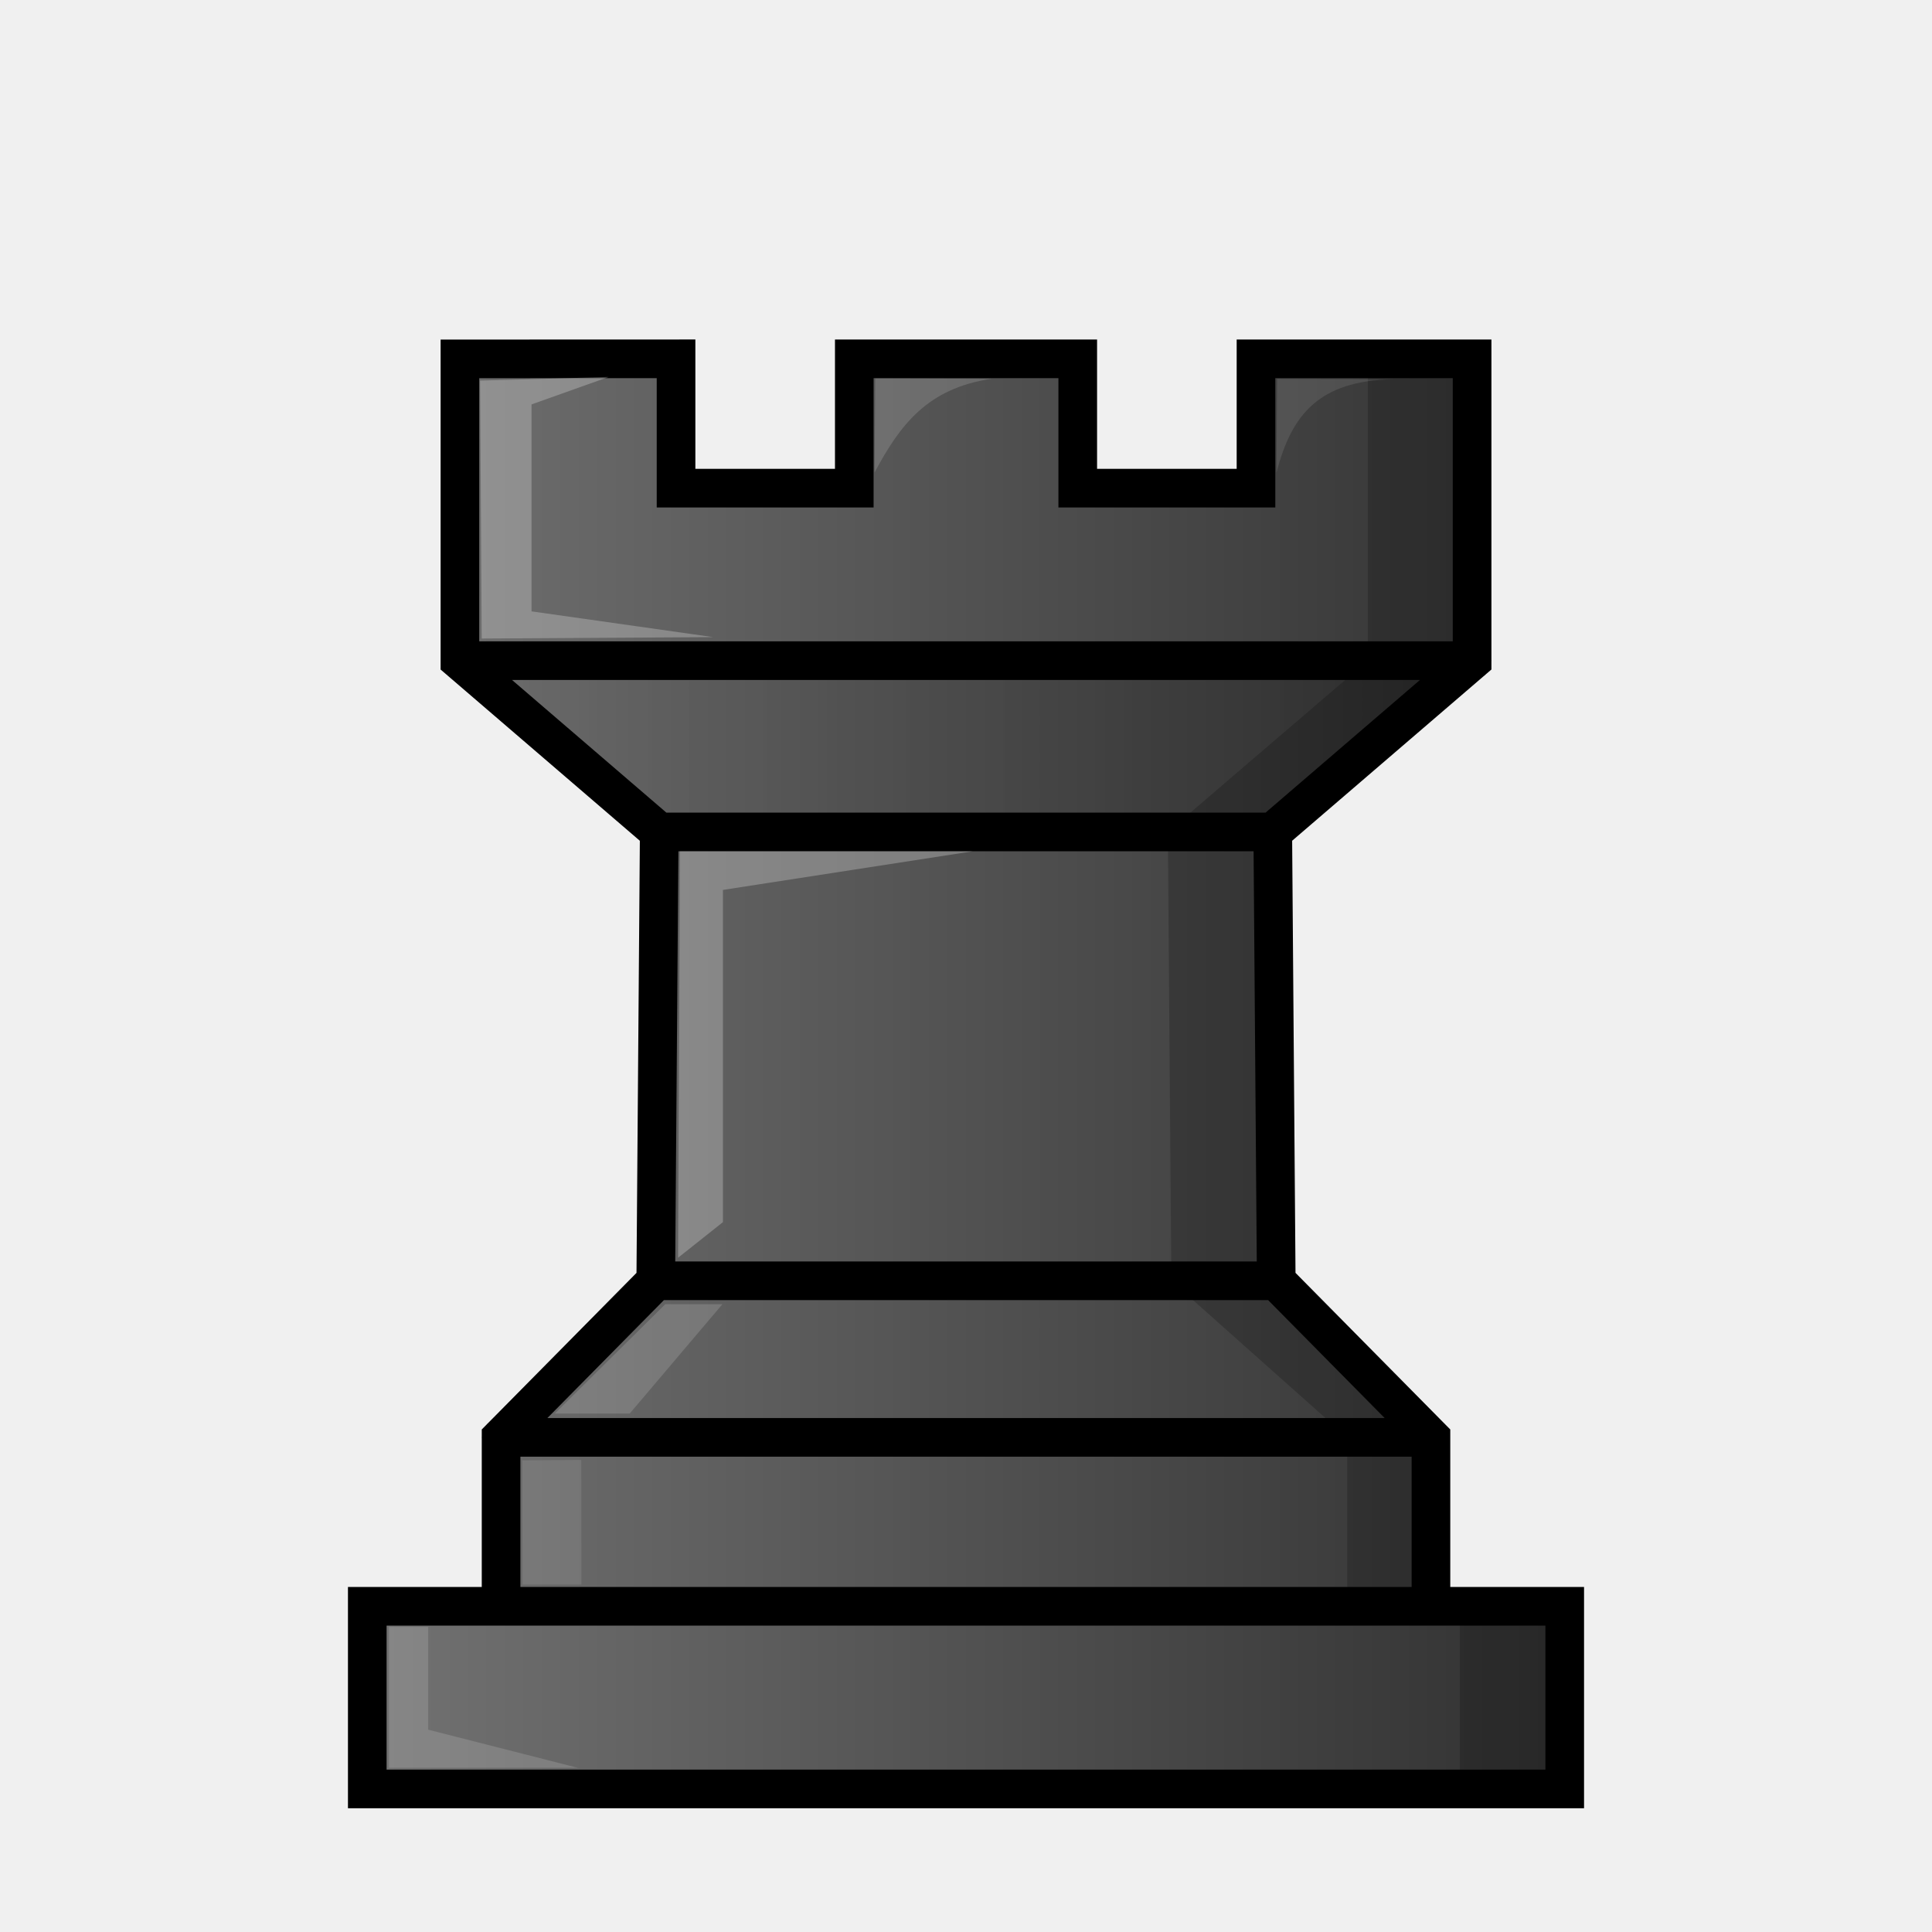
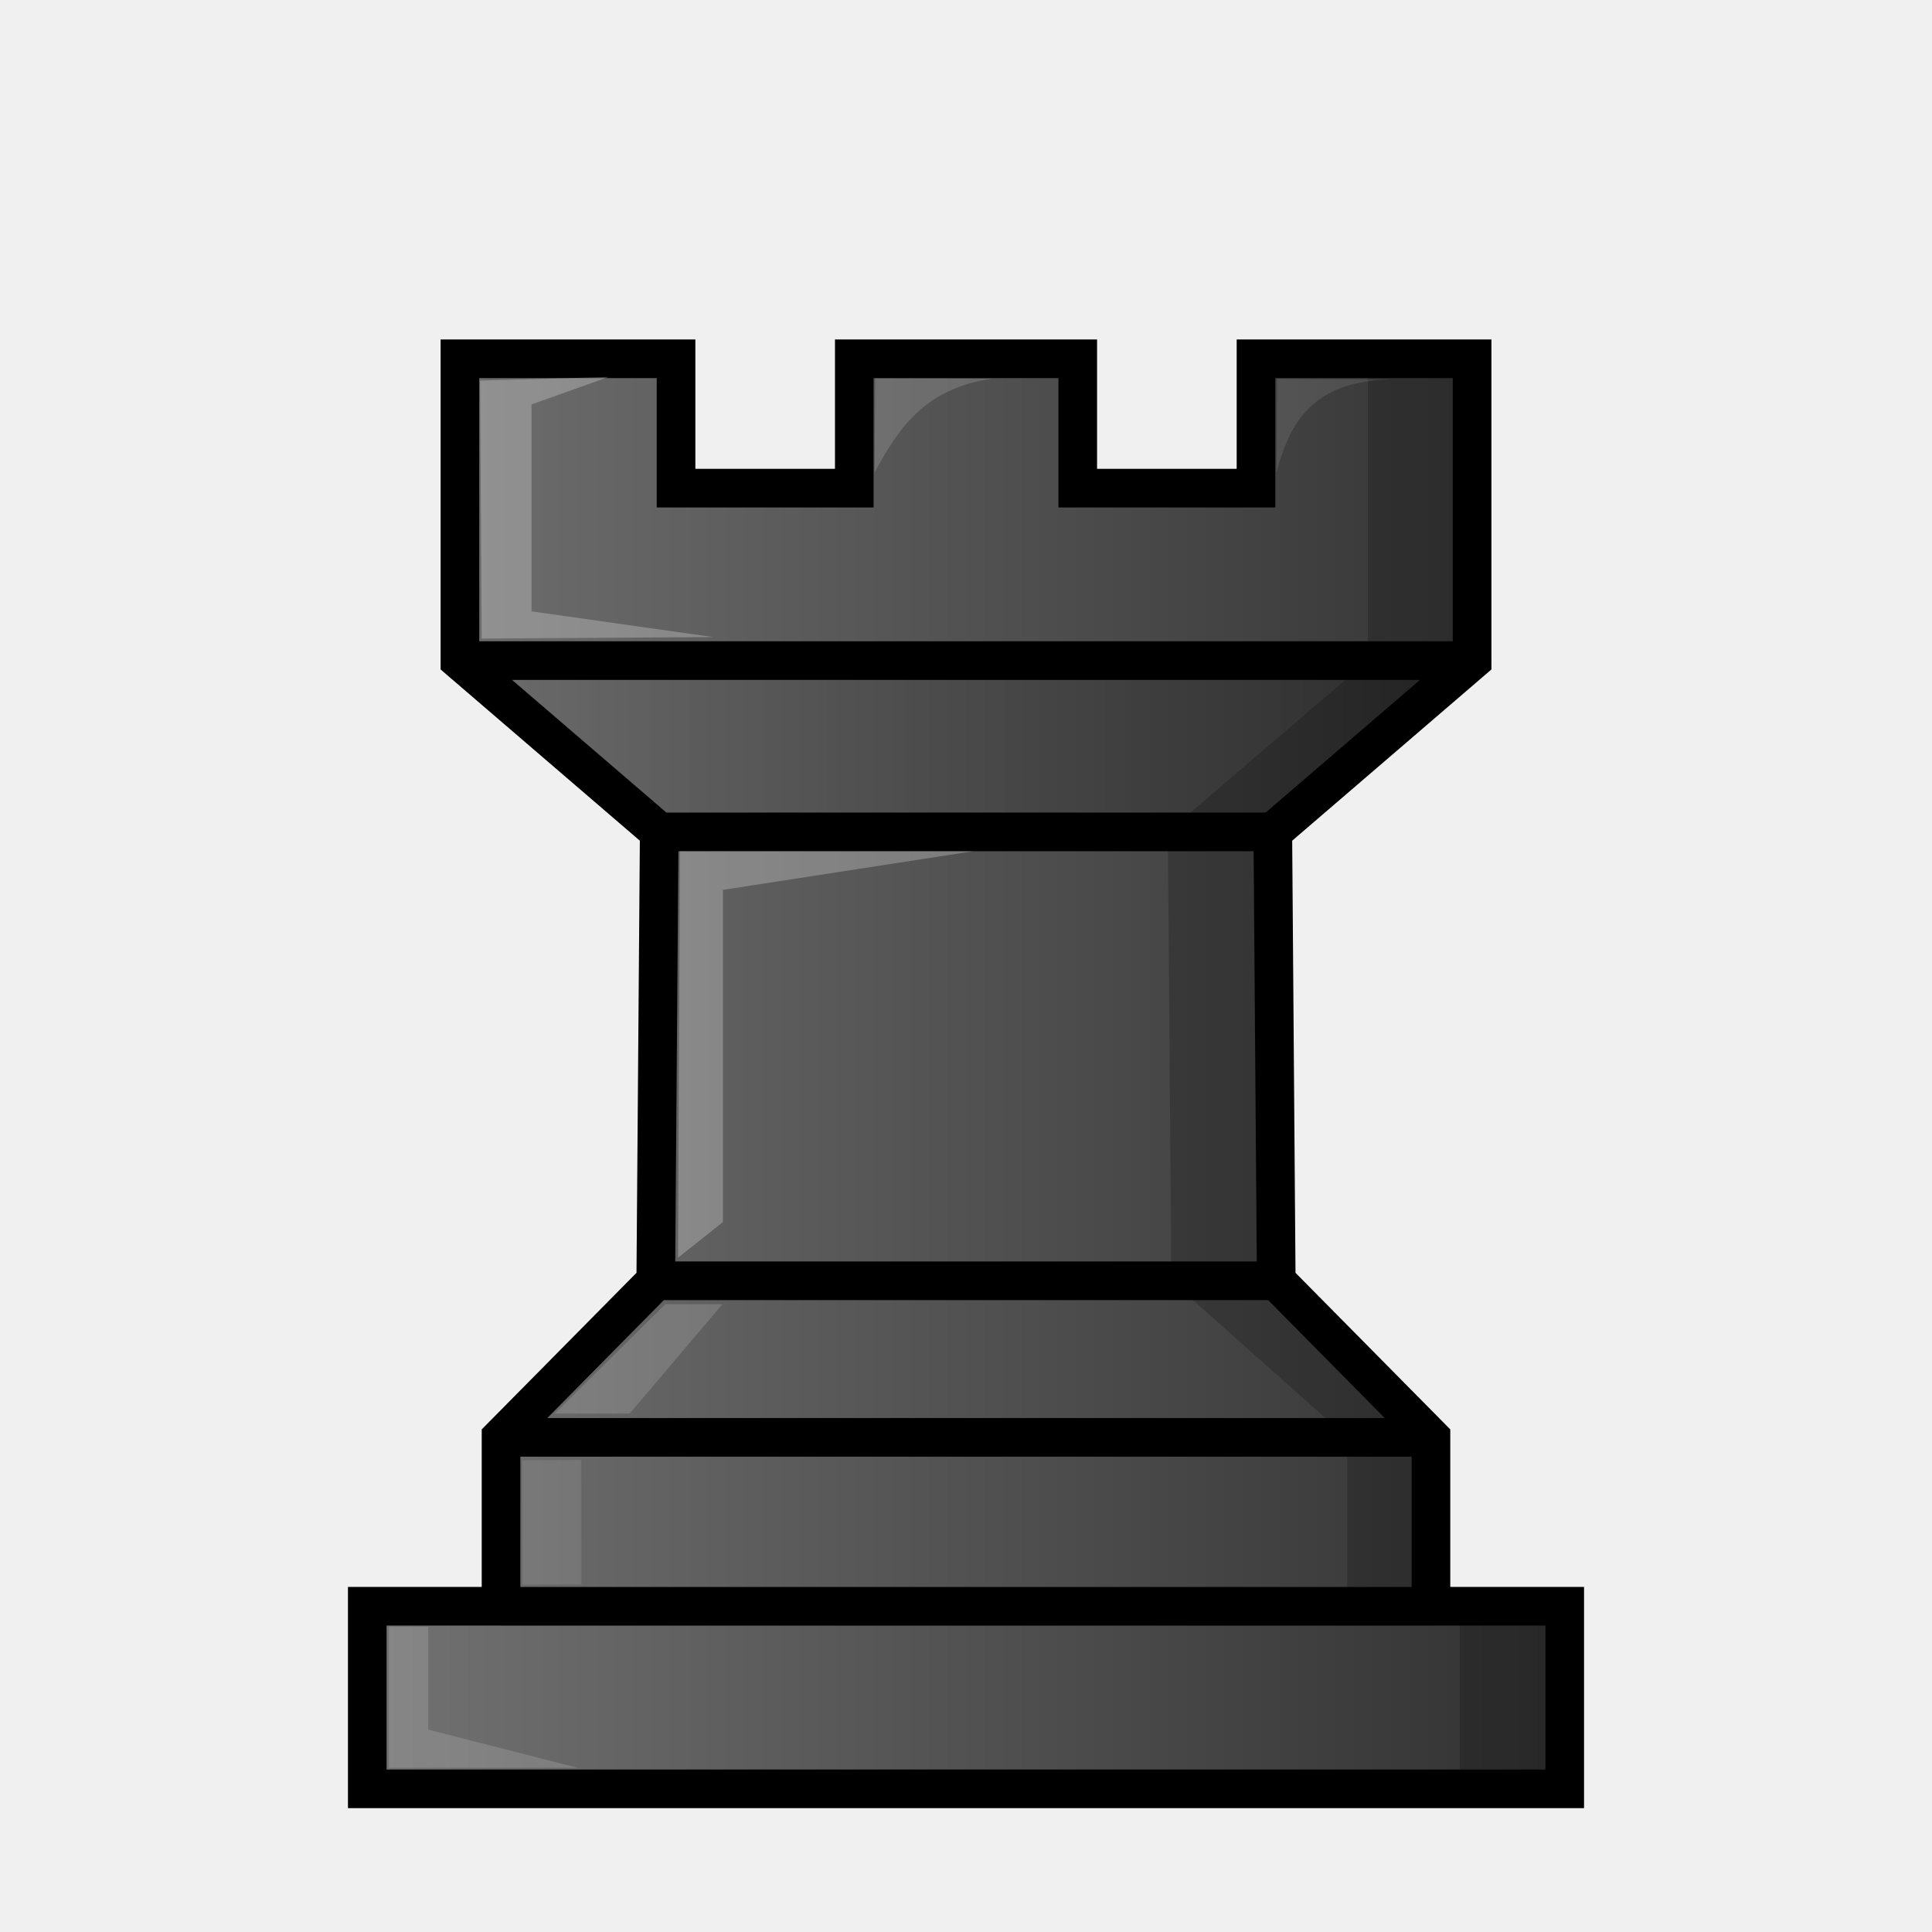
- <svg xmlns="http://www.w3.org/2000/svg" width="50mm" height="50mm" clip-rule="evenodd" fill-rule="evenodd" image-rendering="optimizeQuality" shape-rendering="geometricPrecision" text-rendering="geometricPrecision" viewBox="0 0 50 50">
+ <svg xmlns="http://www.w3.org/2000/svg" width="50mm" height="50mm" clip-rule="evenodd" fill-rule="evenodd" image-rendering="optimizeQuality" shape-rendering="geometricPrecision" text-rendering="geometricPrecision" version="1.1" viewBox="0 0 50 50">
  <defs>
-     <linearGradient id="a" x1="9.005" x2="40.995" y1="26.762" y2="26.762" gradientTransform="translate(0 1.029)" gradientUnits="userSpaceOnUse">
-       <stop stop-color="#737373" offset="0" />
-       <stop stop-color="#303030" offset="1" />
+     <linearGradient id="linearGradient2472-2" x1="9.241" x2="40.761" y1="27.266" y2="27.266" gradientTransform="matrix(1.0155 0 0 1.0103 -.38852 .48153)" gradientUnits="userSpaceOnUse">
+       <stop stop-color="#635f5e" offset="0" />
+       <stop stop-color="#131111" style="stop-color:#1f1f1f" offset="1" />
    </linearGradient>
-     <linearGradient id="j" x1="-36.133" x2="-9.938" y1="-313.97" y2="-313.97" gradientTransform="matrix(-1 0 0 1 1.964 333.28)" gradientUnits="userSpaceOnUse">
-       <stop offset="0" />
-       <stop offset="1" stop-opacity="0" />
+     <linearGradient id="linearGradient2360-1" x1="9.005" x2="40.995" y1="26.762" y2="26.762" gradientTransform="translate(-.00047 1.0289)" gradientUnits="userSpaceOnUse">
+       <stop stop-color="#635f5e" style="stop-color:#737373" offset="0" />
+       <stop stop-color="#131111" style="stop-color:#303030" offset="1" />
+     </linearGradient>
+     <linearGradient id="linearGradient1718" x1="-36.133" x2="-9.938" y1="-313.97" y2="-313.97" gradientTransform="matrix(-1 0 0 1 1.964 333.28)" gradientUnits="userSpaceOnUse">
+       <stop style="stop-color:#000000" offset="0" />
+       <stop style="stop-color:#000000;stop-opacity:0" offset="1" />
    </linearGradient>
  </defs>
-   <path d="M12.973 41.57h24.121m-24.127-4.371h24.066m-20.061-4.052H33.03M17.062 21.53h15.879m-21.038-4.432h26.196m-26.196-7.81v7.81l5.158 4.433-.09 11.618-4.003 4.051v4.371H9.505v4.726h30.99V41.57h-3.462V37.2l-4.004-4.052-.09-11.618 5.159-4.433v-7.81h-5.593v3.347h-4.613V9.286h-5.783v3.348h-4.613V9.286z" fill="url(#a)" stroke="#000" stroke-linecap="round" />
-   <path transform="matrix(1.031 0 0 1.0112 -12.232 280.67)" d="M46.199-268.38v7.725l-5.02 4.386.089 11.489 4.413 4.006v4.323h2.829v4.673h2.632v-4.673h-3.358v-4.322L43.9-244.78l-.088-11.492 5.002-4.383v-7.725z" filter="url(#b)" opacity=".2" style="mix-blend-mode:normal" />
-   <path d="M12.466 16.525l-.041-6.675 3.328-.095-1.997.711v5.356l4.704.667z" style="mix-blend-mode:normal" fill="#fff" filter="url(#c)" opacity=".25" />
-   <path d="M17.596 22.031h7.58l-6.467 1v8.598l-1.161.922z" opacity=".25" style="mix-blend-mode:normal" fill="#fff" filter="url(#d)" />
-   <path d="M14.358 36.582l2.86-2.83h1.479l-2.4 2.83z" opacity=".15" style="mix-blend-mode:normal" fill="#fff" filter="url(#e)" />
-   <path d="M13.518 37.794l.005 3.214h1.524l-.003-3.225z" opacity=".1" style="mix-blend-mode:normal" fill="#fff" filter="url(#f)" />
-   <path d="M10.067 42.104h1.015v2.66l3.872.987h-4.887z" opacity=".15" style="mix-blend-mode:normal" fill="#fff" filter="url(#g)" />
-   <path d="M22.651 9.794l-.017 2.433c.658-1.23 1.363-2.176 3.026-2.424z" style="mix-blend-mode:normal" fill="#fff" filter="url(#h)" opacity=".15" />
-   <path d="M33.051 9.807l-.017 2.433c.388-1.52 1.111-2.39 3.026-2.425z" style="mix-blend-mode:normal" fill="#fff" filter="url(#i)" opacity=".1" />
-   <path d="M38.098 17.097H11.903l5.16 4.433H32.94z" fill="url(#j)" opacity=".2" />
+   <path d="m12.973 41.57h24.121m-24.127-4.371h24.066m-20.061-4.052h16.058m-15.968-11.618h15.879m-21.038-4.433h26.196m-26.196-7.811v7.811l5.158 4.433-0.09 11.618-4.004 4.051v4.371h-3.462v4.726h30.99v-4.726h-3.462v-4.371l-4.004-4.051-0.089-11.618 5.158-4.433v-7.811h-5.593v3.348h-4.613v-3.348h-5.783v3.348h-4.613v-3.348z" clip-rule="evenodd" fill="url(#linearGradient2472-2)" fill-rule="evenodd" image-rendering="optimizeQuality" shape-rendering="geometricPrecision" stroke="#000000" stroke-linecap="round" style="fill:url(#linearGradient2360-1)" />
+   <path transform="matrix(1.031 0 0 1.0112 -12.232 280.67)" d="m46.199-268.38v7.725l-5.02 4.386 0.089 11.489 4.413 4.007 5.16e-4 5.4e-4 -4.32e-4 4.322h2.828v4.673h2.632v-4.673h-3.358l4.32e-4 -4.322-5.17e-4 -5.4e-4 -3.883-4.007-0.089-11.492 5.003-4.383v-7.725z" clip-rule="evenodd" fill-rule="evenodd" image-rendering="optimizeQuality" opacity=".25" shape-rendering="geometricPrecision" style="mix-blend-mode:normal;opacity:.2" />
+   <path d="m12.466 16.525-0.041-6.675 3.328-0.095-1.997 0.711v5.356l4.705 0.666z" style="clip-rule:evenodd;fill-rule:evenodd;fill:#ffffff;image-rendering:optimizeQuality;mix-blend-mode:normal;opacity:.25;shape-rendering:geometricPrecision" />
+   <path d="m17.596 22.031h7.58l-6.468 0.999v8.598l-1.161 0.922z" opacity=".9" style="clip-rule:evenodd;fill-rule:evenodd;fill:#ffffff;image-rendering:optimizeQuality;mix-blend-mode:normal;opacity:.25;shape-rendering:geometricPrecision" />
+   <path d="m14.358 36.582 2.86-2.83h1.479l-2.401 2.83z" opacity=".7" style="clip-rule:evenodd;fill-rule:evenodd;fill:#ffffff;image-rendering:optimizeQuality;mix-blend-mode:normal;opacity:.15;shape-rendering:geometricPrecision" />
+   <path d="m13.518 37.794 0.005 3.214h1.524l-0.003-3.225z" opacity=".7" style="clip-rule:evenodd;fill-rule:evenodd;fill:#ffffff;image-rendering:optimizeQuality;mix-blend-mode:normal;opacity:.1;shape-rendering:geometricPrecision" />
+   <path d="m10.067 42.104h1.015v2.659l3.872 0.988h-4.887z" opacity=".7" style="clip-rule:evenodd;fill-rule:evenodd;fill:#ffffff;image-rendering:optimizeQuality;mix-blend-mode:normal;opacity:.15;shape-rendering:geometricPrecision" />
+   <path d="m22.651 9.794-0.017 2.433c0.658-1.23 1.363-2.177 3.026-2.425z" style="clip-rule:evenodd;fill-rule:evenodd;fill:#ffffff;image-rendering:optimizeQuality;mix-blend-mode:normal;opacity:.15;shape-rendering:geometricPrecision" />
+   <path d="m33.051 9.807-0.017 2.433c0.388-1.52 1.111-2.389 3.026-2.425z" style="clip-rule:evenodd;fill-rule:evenodd;fill:#ffffff;image-rendering:optimizeQuality;mix-blend-mode:normal;opacity:.1;shape-rendering:geometricPrecision" />
+   <path d="m38.098 17.097h-26.195l5.16 4.433h15.876z" style="clip-rule:evenodd;fill-rule:evenodd;fill:url(#linearGradient1718);image-rendering:optimizeQuality;opacity:.2;shape-rendering:geometricPrecision" />
</svg>
